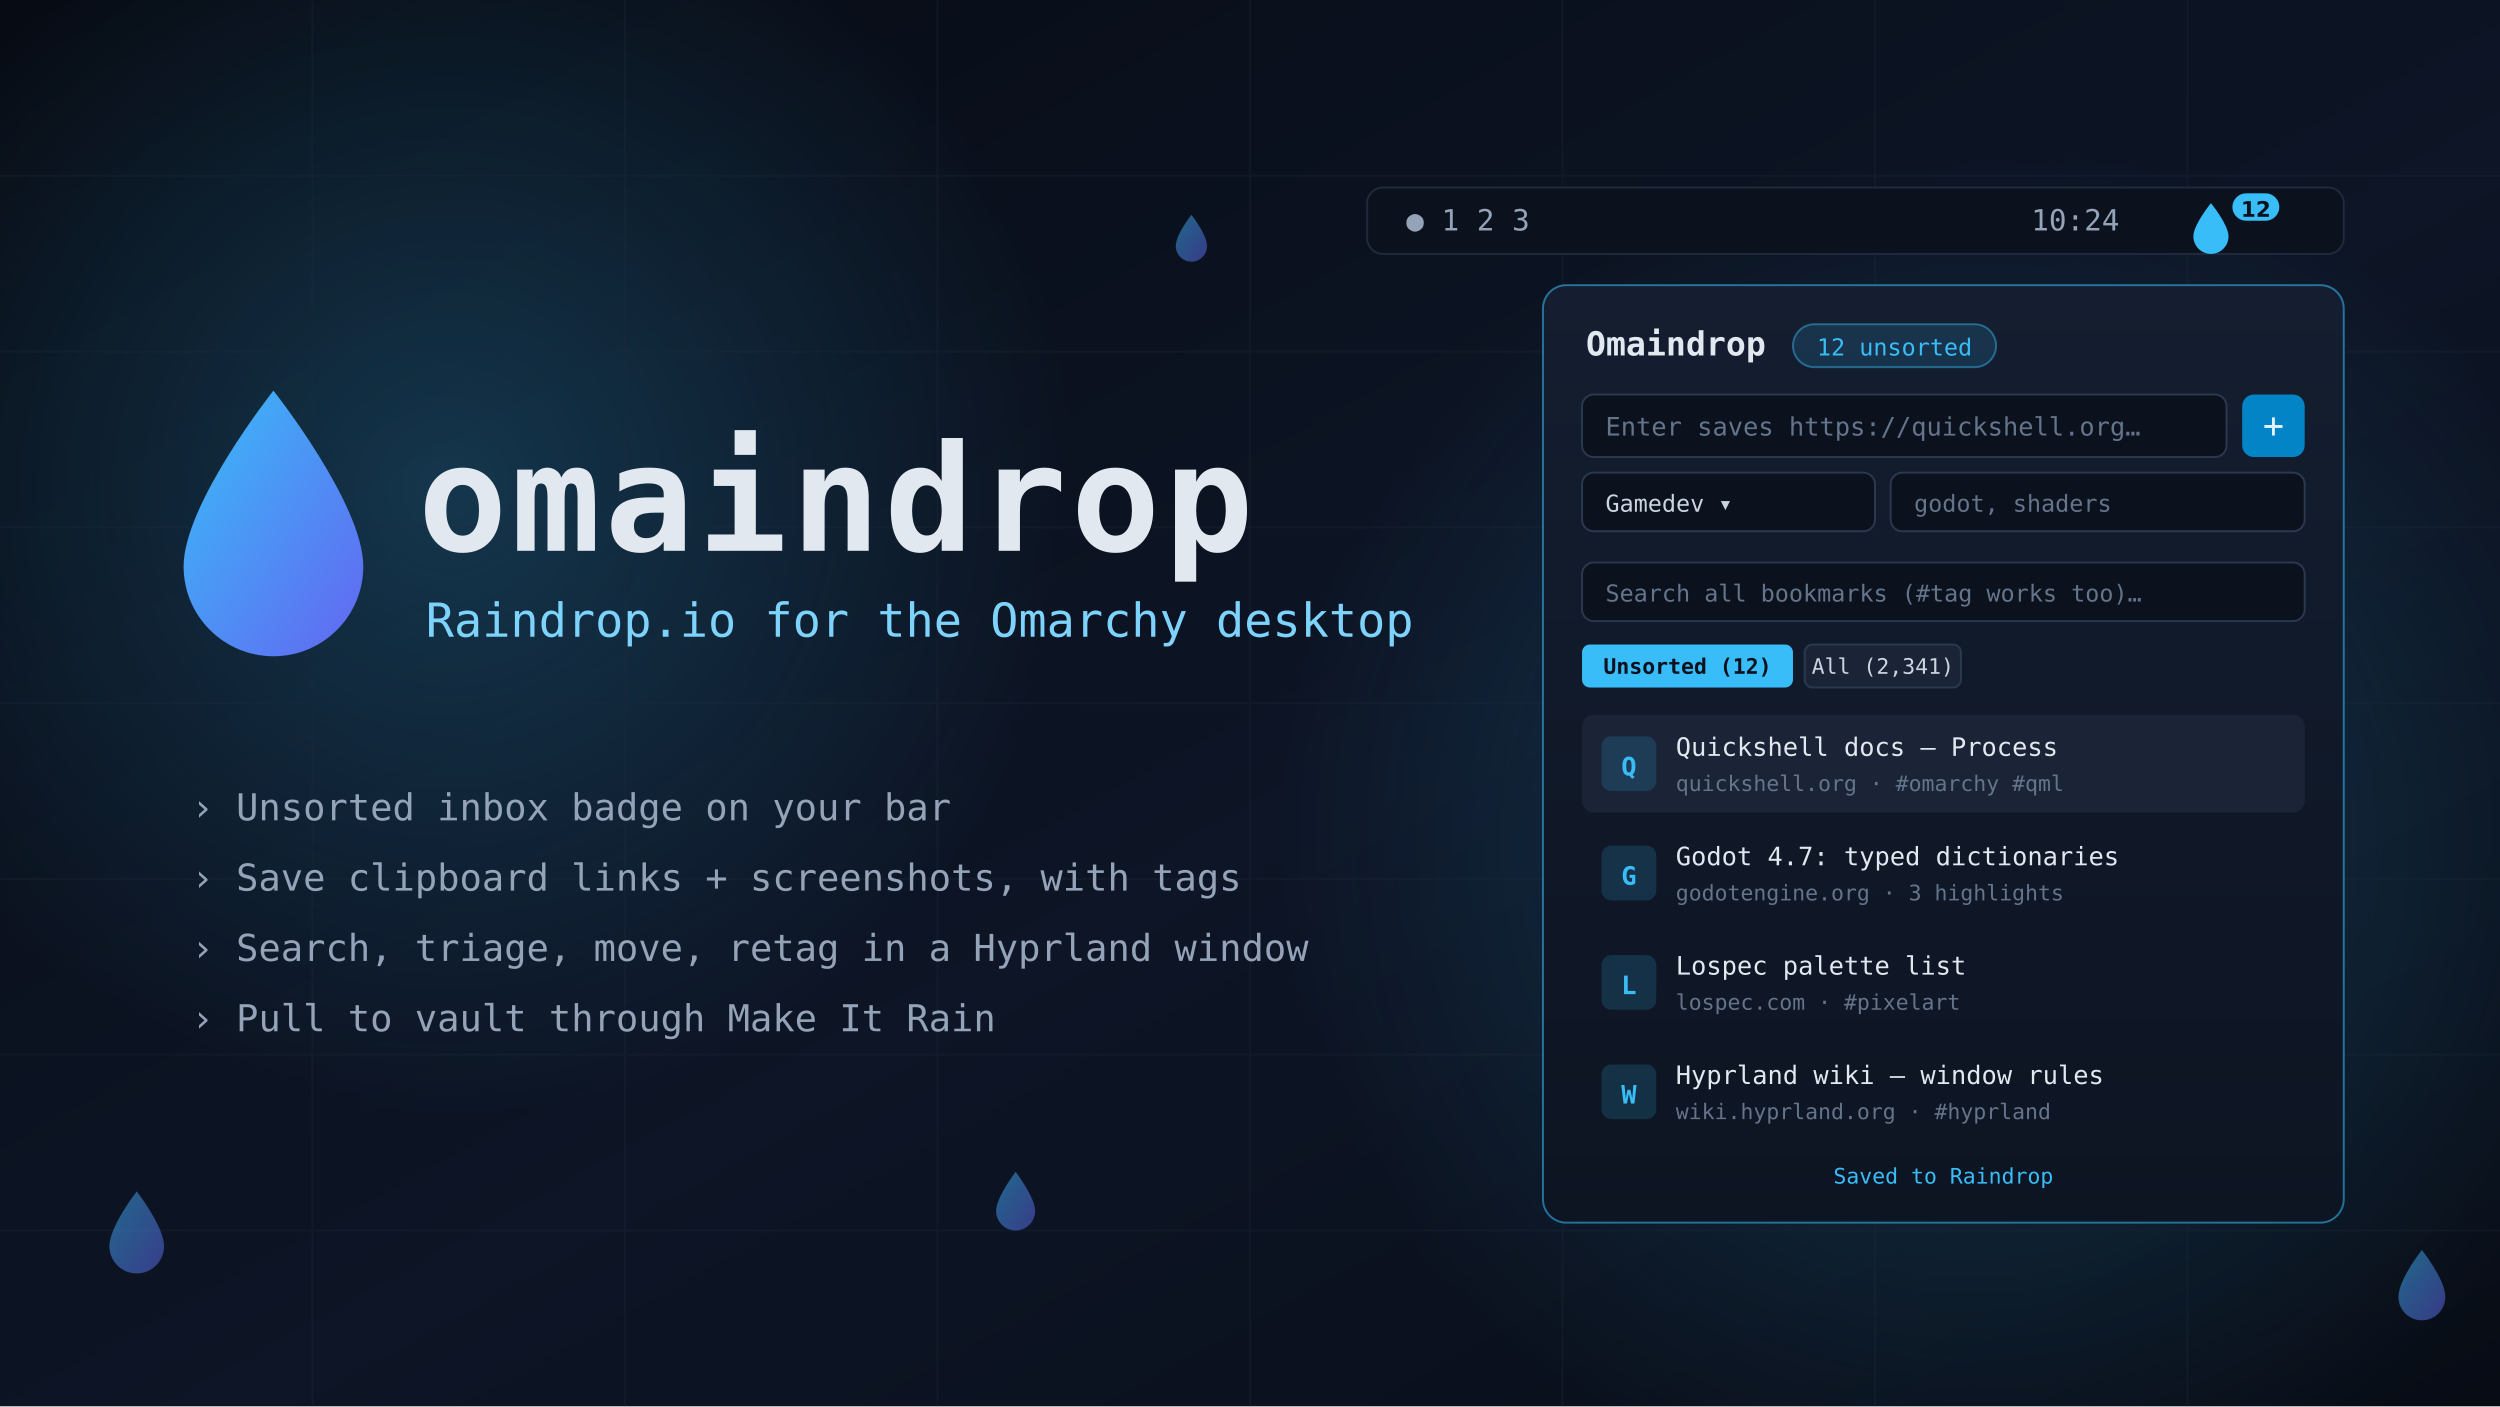
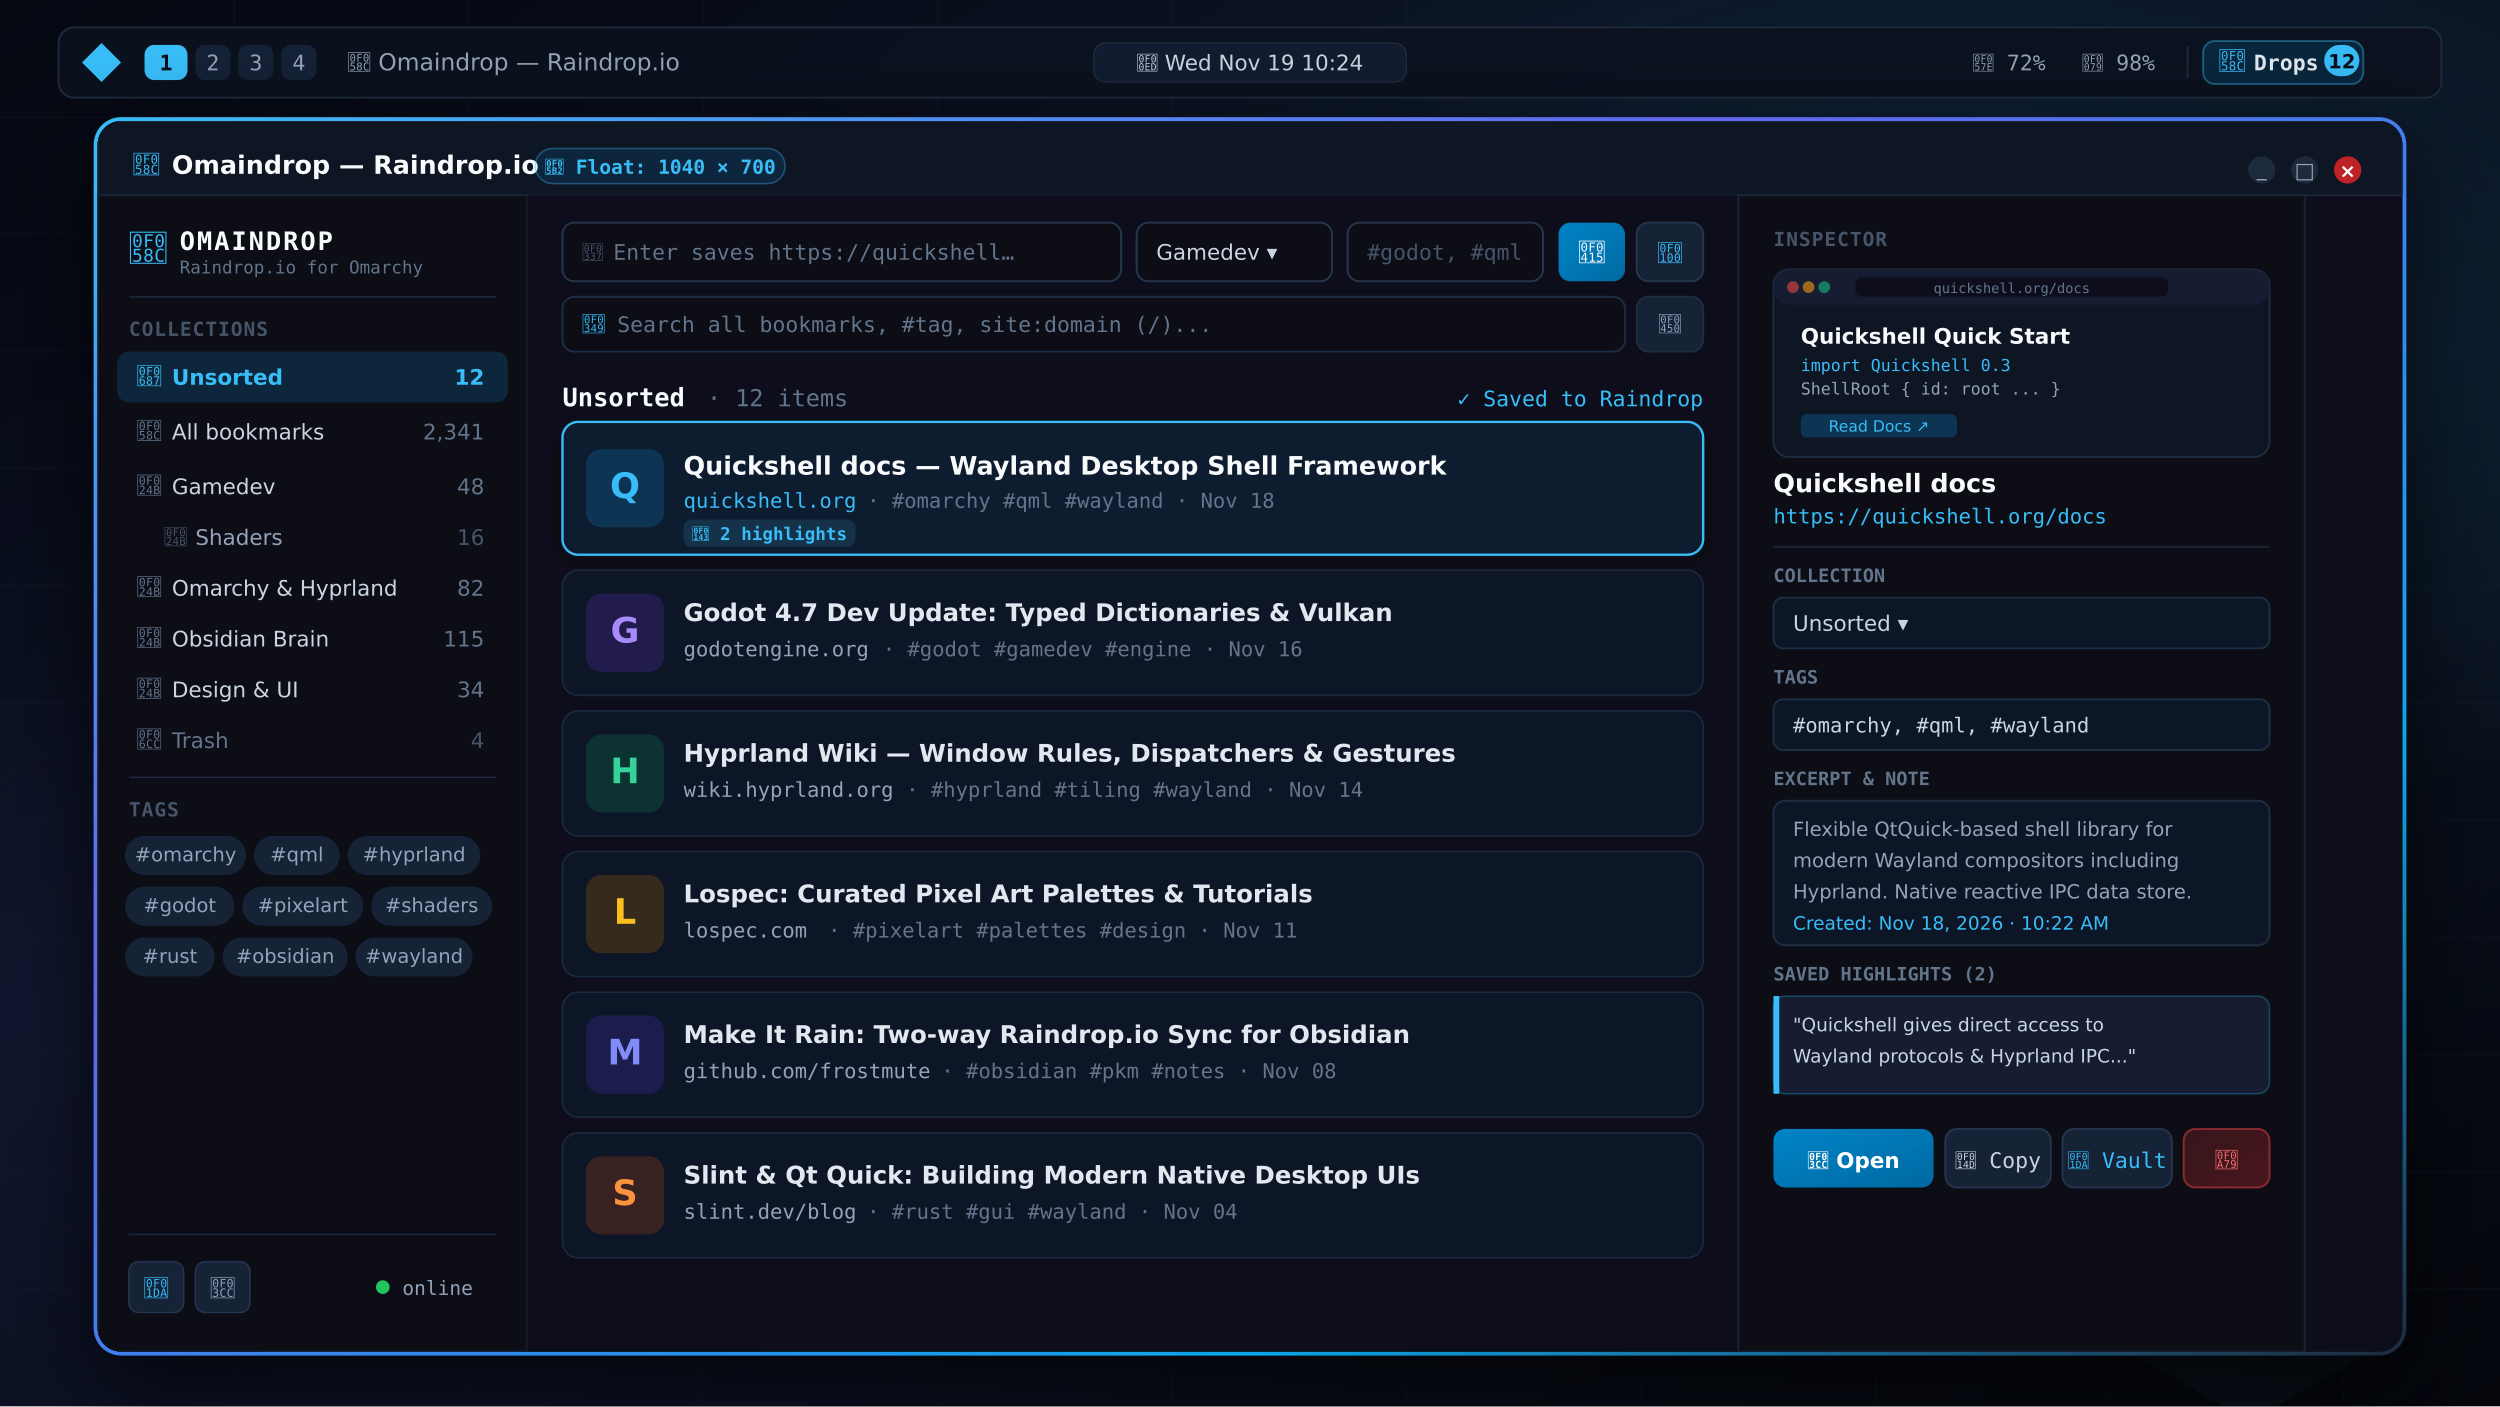
<svg xmlns="http://www.w3.org/2000/svg" viewBox="0 0 1280 720" width="1280" height="720">
  <defs>
    <linearGradient id="bg" x1="0%" y1="0%" x2="100%" y2="100%">
-       <stop offset="0%" stop-color="#070b13" />
-       <stop offset="55%" stop-color="#0d1526" />
-       <stop offset="100%" stop-color="#080c15" />
-     </linearGradient>
-     <linearGradient id="drop" x1="0%" y1="0%" x2="100%" y2="100%">
-       <stop offset="0%" stop-color="#38bdf8" />
-       <stop offset="100%" stop-color="#6366f1" />
-     </linearGradient>
-     <radialGradient id="orb" cx="50%" cy="50%" r="50%">
-       <stop offset="0%" stop-color="#38bdf8" stop-opacity="0.22" />
+       <stop offset="0%" stop-color="#050811" />
+       <stop offset="35%" stop-color="#0a1020" />
+       <stop offset="70%" stop-color="#080d19" />
+       <stop offset="100%" stop-color="#04060c" />
+     </linearGradient>
+     <radialGradient id="glowTopRight" cx="80%" cy="25%" r="60%">
+       <stop offset="0%" stop-color="#38bdf8" stop-opacity="0.14" />
+       <stop offset="60%" stop-color="#38bdf8" stop-opacity="0.02" />
      <stop offset="100%" stop-color="#38bdf8" stop-opacity="0" />
    </radialGradient>
-     <linearGradient id="card" x1="0%" y1="0%" x2="0%" y2="100%">
-       <stop offset="0%" stop-color="#141e30" />
-       <stop offset="100%" stop-color="#0d1422" />
-     </linearGradient>
+     <radialGradient id="glowBottomLeft" cx="20%" cy="75%" r="55%">
+       <stop offset="0%" stop-color="#6366f1" stop-opacity="0.12" />
+       <stop offset="60%" stop-color="#6366f1" stop-opacity="0.02" />
+       <stop offset="100%" stop-color="#6366f1" stop-opacity="0" />
+     </radialGradient>
+     <radialGradient id="glowWindow" cx="50%" cy="40%" r="65%">
+       <stop offset="0%" stop-color="#0ea5e9" stop-opacity="0.06" />
+       <stop offset="100%" stop-color="#0ea5e9" stop-opacity="0" />
+     </radialGradient>
+     <linearGradient id="winBorder" x1="0%" y1="0%" x2="100%" y2="100%">
+       <stop offset="0%" stop-color="#38bdf8" />
+       <stop offset="35%" stop-color="#6366f1" />
+       <stop offset="75%" stop-color="#0ea5e9" />
+       <stop offset="100%" stop-color="#1e293b" />
+     </linearGradient>
+     <linearGradient id="dropAccent" x1="0%" y1="0%" x2="100%" y2="100%">
+       <stop offset="0%" stop-color="#38bdf8" />
+       <stop offset="100%" stop-color="#0284c7" />
+     </linearGradient>
+     <linearGradient id="btnPrimary" x1="0%" y1="0%" x2="100%" y2="100%">
+       <stop offset="0%" stop-color="#0284c7" />
+       <stop offset="100%" stop-color="#0369a1" />
+     </linearGradient>
+     <linearGradient id="btnDanger" x1="0%" y1="0%" x2="100%" y2="100%">
+       <stop offset="0%" stop-color="#ef4444" stop-opacity="0.2" />
+       <stop offset="100%" stop-color="#dc2626" stop-opacity="0.3" />
+     </linearGradient>
+     <filter id="shadow" x="-10%" y="-10%" width="120%" height="125%">
+       <feDropShadow dx="0" dy="16" stdDeviation="24" flood-color="#000000" flood-opacity="0.75" />
+     </filter>
+     <filter id="cardShadow" x="-5%" y="-5%" width="110%" height="115%">
+       <feDropShadow dx="0" dy="4" stdDeviation="6" flood-color="#000000" flood-opacity="0.4" />
+     </filter>
+     <clipPath id="winClip">
+       <rect x="50" y="62" width="1180" height="630" rx="12" />
+     </clipPath>
  </defs>
  <rect width="1280" height="720" fill="url(#bg)" />
-   <circle cx="230" cy="250" r="320" fill="url(#orb)" />
-   <circle cx="1010" cy="430" r="360" fill="url(#orb)" />
-   <g stroke="#1e293b" stroke-width="1" opacity="0.3">
-     <path d="M0 90H1280M0 180H1280M0 270H1280M0 360H1280M0 450H1280M0 540H1280M0 630H1280" />
-     <path d="M160 0V720M320 0V720M480 0V720M640 0V720M800 0V720M960 0V720M1120 0V720" />
+   <rect width="1280" height="720" fill="url(#glowTopRight)" />
+   <rect width="1280" height="720" fill="url(#glowBottomLeft)" />
+   <g stroke="#1e293b" stroke-width="1" opacity="0.16">
+     <path d="M0 60H1280M0 120H1280M0 180H1280M0 240H1280M0 300H1280M0 360H1280M0 420H1280M0 480H1280M0 540H1280M0 600H1280M0 660H1280" />
+     <path d="M120 0V720M240 0V720M360 0V720M480 0V720M600 0V720M720 0V720M840 0V720M960 0V720M1080 0V720M1200 0V720" />
  </g>
-   <g fill="url(#drop)" opacity="0.5">
-     <path d="M70 610c0 0-14 18-14 28a14 14 0 0 0 28 0c0-10-14-28-14-28z" />
-     <path d="M520 600c0 0-10 13-10 20a10 10 0 0 0 20 0c0-7-10-20-10-20z" />
-     <path d="M610 110c0 0-8 10-8 16a8 8 0 0 0 16 0c0-6-8-16-8-16z" />
-     <path d="M1240 640c0 0-12 15-12 24a12 12 0 0 0 24 0c0-9-12-24-12-24z" />
+   <g opacity="0.05" fill="#38bdf8" transform="translate(1080, 560) scale(0.6)">
+     <polygon points="120,0 240,70 240,210 120,280 0,210 0,70" />
  </g>
-   <g font-family="JetBrains Mono, DejaVu Sans Mono, monospace">
-     <path d="M140 200c0 0-46 58-46 90a46 46 0 0 0 92 0c0-32-46-90-46-90z" fill="url(#drop)" />
-     <text x="214" y="282" font-size="76" font-weight="700" fill="#e2e8f0" letter-spacing="2">omaindrop</text>
-     <text x="218" y="326" font-size="24" fill="#7dd3fc">Raindrop.io for the Omarchy desktop</text>
-     <g font-size="19" fill="#94a3b8">
-       <text x="98" y="420">› Unsorted inbox badge on your bar</text>
-       <text x="98" y="456">› Save clipboard links + screenshots, with tags</text>
-       <text x="98" y="492">› Search, triage, move, retag in a Hyprland window</text>
-       <text x="98" y="528">› Pull to vault through Make It Rain</text>
+   <g id="omarchy-bar">
+     <rect x="30" y="14" width="1220" height="36" rx="8" fill="#0b111e" fill-opacity="0.94" stroke="#1e293b" stroke-width="1" />
+     <g transform="translate(42, 22)">
+       <polygon points="10,0 20,10 10,20 0,10" fill="#38bdf8" />
+       <rect x="32" y="1" width="22" height="18" rx="5" fill="#38bdf8" />
+       <text x="43" y="14" font-family="JetBrainsMono Nerd Font, monospace" font-size="11" font-weight="700" fill="#090e1a" text-anchor="middle">1</text>
+       <rect x="58" y="1" width="18" height="18" rx="5" fill="#152136" />
+       <text x="67" y="14" font-family="JetBrainsMono Nerd Font, monospace" font-size="11" fill="#94a3b8" text-anchor="middle">2</text>
+       <rect x="80" y="1" width="18" height="18" rx="5" fill="#152136" />
+       <text x="89" y="14" font-family="JetBrainsMono Nerd Font, monospace" font-size="11" fill="#94a3b8" text-anchor="middle">3</text>
+       <rect x="102" y="1" width="18" height="18" rx="5" fill="#152136" />
+       <text x="111" y="14" font-family="JetBrainsMono Nerd Font, monospace" font-size="11" fill="#94a3b8" text-anchor="middle">4</text>
+       <text x="136" y="14" font-family="JetBrainsMono Nerd Font, DejaVu Sans, monospace" font-size="12" fill="#94a3b8">󰖌 Omaindrop — Raindrop.io</text>
+     </g>
+     <g transform="translate(560, 22)">
+       <rect x="0" y="0" width="160" height="20" rx="6" fill="#111c30" stroke="#1e293b" stroke-width="0.8" />
+       <text x="80" y="14" font-family="JetBrainsMono Nerd Font, DejaVu Sans, monospace" font-size="11" fill="#cbd5e1" text-anchor="middle">󰃭 Wed Nov 19  10:24</text>
+     </g>
+     <g transform="translate(1010, 22)">
+       <text x="0" y="14" font-family="JetBrainsMono Nerd Font, monospace" font-size="11" fill="#94a3b8">󰕾 72%</text>
+       <text x="56" y="14" font-family="JetBrainsMono Nerd Font, monospace" font-size="11" fill="#94a3b8">󰁹 98%</text>
+       <line x1="110" y1="2" x2="110" y2="18" stroke="#1e293b" stroke-width="1" />
+       <g transform="translate(122, -1)">
+         <rect x="-4" y="0" width="82" height="22" rx="6" fill="#0284c7" fill-opacity="0.18" stroke="#38bdf8" stroke-opacity="0.4" stroke-width="1" />
+         <text x="4" y="15" font-family="JetBrainsMono Nerd Font, monospace" font-size="14" fill="#38bdf8">󰖌</text>
+         <text x="22" y="15" font-family="JetBrainsMono Nerd Font, monospace" font-size="11" font-weight="600" fill="#e2e8f0">Drops</text>
+         <rect x="58" y="2" width="18" height="16" rx="8" fill="#38bdf8" />
+         <text x="67" y="14" font-family="DejaVu Sans, sans-serif" font-size="10" font-weight="800" fill="#080e1a" text-anchor="middle">12</text>
+       </g>
    </g>
  </g>
-   <rect x="700" y="96" width="500" height="34" rx="8" fill="#0b111d" stroke="#1f2a3d" />
-   <g font-family="JetBrains Mono, DejaVu Sans Mono, monospace" font-size="15" fill="#94a3b8">
-     <text x="720" y="118">●  1  2  3</text>
-     <text x="1040" y="118">10:24</text>
-   </g>
-   <path d="M1132 104c0 0-9 11-9 17a9 9 0 0 0 18 0c0-6-9-17-9-17z" fill="#38bdf8" />
-   <rect x="1142" y="98" width="26" height="16" rx="8" fill="#38bdf8" stroke="#0b111d" stroke-width="2" />
-   <text x="1155" y="111" font-family="DejaVu Sans, sans-serif" font-size="11" font-weight="700" fill="#0b111d" text-anchor="middle">12</text>
-   <rect x="790" y="146" width="410" height="480" rx="12" fill="url(#card)" stroke="#38bdf8" stroke-opacity="0.55" />
-   <g font-family="JetBrains Mono, DejaVu Sans Mono, monospace">
-     <text x="812" y="182" font-size="17" font-weight="700" fill="#e2e8f0">Omaindrop</text>
-     <rect x="918" y="166" width="104" height="22" rx="11" fill="#38bdf8" fill-opacity="0.14" stroke="#38bdf8" stroke-opacity="0.45" />
-     <text x="970" y="182" font-size="12" fill="#38bdf8" text-anchor="middle">12 unsorted</text>
-     <rect x="810" y="202" width="330" height="32" rx="6" fill="#0b111d" stroke="#2a3850" />
-     <text x="822" y="223" font-size="13" fill="#64748b">Enter saves https://quickshell.org…</text>
-     <rect x="1148" y="202" width="32" height="32" rx="6" fill="#0284c7" />
-     <text x="1164" y="224" font-size="18" fill="#e0f2fe" text-anchor="middle">+</text>
-     <rect x="810" y="242" width="150" height="30" rx="6" fill="#0b111d" stroke="#2a3850" />
-     <text x="822" y="262" font-size="12" fill="#cbd5e1">Gamedev  ▾</text>
-     <rect x="968" y="242" width="212" height="30" rx="6" fill="#0b111d" stroke="#2a3850" />
-     <text x="980" y="262" font-size="12" fill="#64748b">godot, shaders</text>
-     <rect x="810" y="288" width="370" height="30" rx="6" fill="#0b111d" stroke="#2a3850" />
-     <text x="822" y="308" font-size="12" fill="#64748b">Search all bookmarks (#tag works too)…</text>
-     <rect x="810" y="330" width="108" height="22" rx="4" fill="#38bdf8" />
-     <text x="864" y="345" font-size="11" font-weight="700" fill="#0b111d" text-anchor="middle">Unsorted (12)</text>
-     <rect x="924" y="330" width="80" height="22" rx="4" fill="#1a2436" stroke="#2a3850" />
-     <text x="964" y="345" font-size="11" fill="#cbd5e1" text-anchor="middle">All (2,341)</text>
-     <g font-size="13">
-       <rect x="810" y="366" width="370" height="50" rx="6" fill="#1a2436" />
-       <rect x="820" y="377" width="28" height="28" rx="5" fill="#38bdf8" fill-opacity="0.16" />
-       <text x="834" y="397" fill="#38bdf8" text-anchor="middle" font-weight="700">Q</text>
-       <text x="858" y="387" fill="#e2e8f0">Quickshell docs — Process</text>
-       <text x="858" y="405" font-size="11" fill="#64748b">quickshell.org  ·  #omarchy #qml</text>
-       <rect x="820" y="433" width="28" height="28" rx="5" fill="#38bdf8" fill-opacity="0.16" />
-       <text x="834" y="453" fill="#38bdf8" text-anchor="middle" font-weight="700">G</text>
-       <text x="858" y="443" fill="#e2e8f0">Godot 4.7: typed dictionaries</text>
-       <text x="858" y="461" font-size="11" fill="#64748b">godotengine.org  ·  3 highlights</text>
-       <rect x="820" y="489" width="28" height="28" rx="5" fill="#38bdf8" fill-opacity="0.16" />
-       <text x="834" y="509" fill="#38bdf8" text-anchor="middle" font-weight="700">L</text>
-       <text x="858" y="499" fill="#e2e8f0">Lospec palette list</text>
-       <text x="858" y="517" font-size="11" fill="#64748b">lospec.com  ·  #pixelart</text>
-       <rect x="820" y="545" width="28" height="28" rx="5" fill="#38bdf8" fill-opacity="0.16" />
-       <text x="834" y="565" fill="#38bdf8" text-anchor="middle" font-weight="700">W</text>
-       <text x="858" y="555" fill="#e2e8f0">Hyprland wiki — window rules</text>
-       <text x="858" y="573" font-size="11" fill="#64748b">wiki.hyprland.org  ·  #hyprland</text>
+   <g id="omaindrop-window" filter="url(#shadow)">
+     <rect x="49" y="61" width="1182" height="632" rx="13" fill="none" stroke="url(#winBorder)" stroke-width="2" />
+     <g clip-path="url(#winClip)">
+       <rect x="50" y="62" width="1180" height="630" fill="#090e1a" />
+       <rect x="50" y="62" width="1180" height="38" fill="#0d1424" stroke="#1e293b" stroke-width="0.8" />
+       <g transform="translate(68, 77)">
+         <text x="0" y="12" font-family="JetBrainsMono Nerd Font, monospace" font-size="14" fill="#38bdf8">󰖌</text>
+         <text x="20" y="12" font-family="JetBrainsMono Nerd Font, DejaVu Sans, monospace" font-size="13" font-weight="700" fill="#f8fafc">Omaindrop — Raindrop.io</text>
+         <rect x="206" y="-1" width="128" height="18" rx="9" fill="#38bdf8" fill-opacity="0.12" stroke="#38bdf8" stroke-opacity="0.35" stroke-width="0.8" />
+         <text x="270" y="12" font-family="JetBrainsMono Nerd Font, monospace" font-size="10" font-weight="600" fill="#38bdf8" text-anchor="middle">󰖲 Float: 1040 × 700</text>
+       </g>
+       <g transform="translate(1146, 76)">
+         <circle cx="12" cy="11" r="7" fill="#1e293b" />
+         <text x="12" y="14" font-family="DejaVu Sans" font-size="10" fill="#94a3b8" text-anchor="middle">_</text>
+         <circle cx="34" cy="11" r="7" fill="#1e293b" />
+         <text x="34" y="15" font-family="DejaVu Sans" font-size="11" fill="#94a3b8" text-anchor="middle">□</text>
+         <circle cx="56" cy="11" r="7" fill="#dc2626" fill-opacity="0.85" />
+         <text x="56" y="15" font-family="DejaVu Sans" font-size="10" font-weight="700" fill="#ffffff" text-anchor="middle">×</text>
+       </g>
+       <g transform="translate(50, 100)">
+         <rect x="0" y="0" width="220" height="592" fill="#080c16" stroke="#192336" stroke-width="1" />
+         <g transform="translate(16, 16)">
+           <text x="0" y="18" font-family="JetBrainsMono Nerd Font, monospace" font-size="20" fill="#38bdf8">󰖌</text>
+           <text x="26" y="12" font-family="JetBrainsMono Nerd Font, monospace" font-size="13" font-weight="800" fill="#f8fafc" letter-spacing="1">OMAINDROP</text>
+           <text x="26" y="24" font-family="JetBrainsMono Nerd Font, monospace" font-size="9" fill="#64748b">Raindrop.io for Omarchy</text>
+         </g>
+         <line x1="16" y1="52" x2="204" y2="52" stroke="#1e293b" stroke-width="0.8" />
+         <text x="16" y="72" font-family="JetBrainsMono Nerd Font, monospace" font-size="10" font-weight="700" fill="#475569" letter-spacing="0.5">COLLECTIONS</text>
+         <g font-family="JetBrainsMono Nerd Font, DejaVu Sans, monospace" font-size="11">
+           <rect x="10" y="80" width="200" height="26" rx="6" fill="#38bdf8" fill-opacity="0.16" />
+           <text x="20" y="97" fill="#38bdf8" font-size="13">󰚇</text>
+           <text x="38" y="97" font-weight="700" fill="#38bdf8">Unsorted</text>
+           <text x="198" y="97" font-weight="700" fill="#38bdf8" text-anchor="end">12</text>
+           <text x="20" y="125" fill="#64748b" font-size="13">󰖌</text>
+           <text x="38" y="125" fill="#cbd5e1">All bookmarks</text>
+           <text x="198" y="125" fill="#64748b" text-anchor="end">2,341</text>
+           <text x="20" y="153" fill="#64748b" font-size="13">󰉋</text>
+           <text x="38" y="153" fill="#cbd5e1">Gamedev</text>
+           <text x="198" y="153" fill="#64748b" text-anchor="end">48</text>
+           <text x="34" y="179" fill="#475569" font-size="12">󰉋</text>
+           <text x="50" y="179" fill="#94a3b8">Shaders</text>
+           <text x="198" y="179" fill="#475569" text-anchor="end">16</text>
+           <text x="20" y="205" fill="#64748b" font-size="13">󰉋</text>
+           <text x="38" y="205" fill="#cbd5e1">Omarchy &amp; Hyprland</text>
+           <text x="198" y="205" fill="#64748b" text-anchor="end">82</text>
+           <text x="20" y="231" fill="#64748b" font-size="13">󰉋</text>
+           <text x="38" y="231" fill="#cbd5e1">Obsidian Brain</text>
+           <text x="198" y="231" fill="#64748b" text-anchor="end">115</text>
+           <text x="20" y="257" fill="#64748b" font-size="13">󰉋</text>
+           <text x="38" y="257" fill="#cbd5e1">Design &amp; UI</text>
+           <text x="198" y="257" fill="#64748b" text-anchor="end">34</text>
+           <text x="20" y="283" fill="#64748b" font-size="13">󰛌</text>
+           <text x="38" y="283" fill="#64748b">Trash</text>
+           <text x="198" y="283" fill="#475569" text-anchor="end">4</text>
+         </g>
+         <line x1="16" y1="298" x2="204" y2="298" stroke="#1e293b" stroke-width="0.8" />
+         <text x="16" y="318" font-family="JetBrainsMono Nerd Font, monospace" font-size="10" font-weight="700" fill="#475569" letter-spacing="0.5">TAGS</text>
+         <g font-family="JetBrainsMono Nerd Font, DejaVu Sans, monospace" font-size="10">
+           <rect x="14" y="328" width="62" height="20" rx="10" fill="#152136" />
+           <text x="45" y="341" fill="#94a3b8" text-anchor="middle">#omarchy</text>
+           <rect x="80" y="328" width="44" height="20" rx="10" fill="#152136" />
+           <text x="102" y="341" fill="#94a3b8" text-anchor="middle">#qml</text>
+           <rect x="128" y="328" width="68" height="20" rx="10" fill="#152136" />
+           <text x="162" y="341" fill="#94a3b8" text-anchor="middle">#hyprland</text>
+           <rect x="14" y="354" width="56" height="20" rx="10" fill="#152136" />
+           <text x="42" y="367" fill="#94a3b8" text-anchor="middle">#godot</text>
+           <rect x="74" y="354" width="62" height="20" rx="10" fill="#152136" />
+           <text x="105" y="367" fill="#94a3b8" text-anchor="middle">#pixelart</text>
+           <rect x="140" y="354" width="62" height="20" rx="10" fill="#152136" />
+           <text x="171" y="367" fill="#94a3b8" text-anchor="middle">#shaders</text>
+           <rect x="14" y="380" width="46" height="20" rx="10" fill="#152136" />
+           <text x="37" y="393" fill="#94a3b8" text-anchor="middle">#rust</text>
+           <rect x="64" y="380" width="64" height="20" rx="10" fill="#152136" />
+           <text x="96" y="393" fill="#94a3b8" text-anchor="middle">#obsidian</text>
+           <rect x="132" y="380" width="60" height="20" rx="10" fill="#152136" />
+           <text x="162" y="393" fill="#94a3b8" text-anchor="middle">#wayland</text>
+         </g>
+         <g transform="translate(16, 546)">
+           <line x1="0" y1="-14" x2="188" y2="-14" stroke="#1e293b" stroke-width="0.8" />
+           <rect x="0" y="0" width="28" height="26" rx="5" fill="#152136" stroke="#26354d" stroke-width="0.8" />
+           <text x="14" y="18" font-family="JetBrainsMono Nerd Font, monospace" font-size="13" fill="#38bdf8" text-anchor="middle">󰇚</text>
+           <rect x="34" y="0" width="28" height="26" rx="5" fill="#152136" stroke="#26354d" stroke-width="0.8" />
+           <text x="48" y="18" font-family="JetBrainsMono Nerd Font, monospace" font-size="13" fill="#94a3b8" text-anchor="middle">󰏌</text>
+           <circle cx="130" cy="13" r="3.5" fill="#22c55e" />
+           <text x="140" y="17" font-family="JetBrainsMono Nerd Font, monospace" font-size="10" fill="#94a3b8">online</text>
+         </g>
+       </g>
+       <g transform="translate(270, 100)">
+         <rect x="0" y="0" width="620" height="592" fill="#0b101c" />
+         <g transform="translate(18, 14)">
+           <rect x="0" y="0" width="286" height="30" rx="6" fill="#070c16" stroke="#26354d" stroke-width="1" />
+           <text x="10" y="19" font-family="JetBrainsMono Nerd Font, monospace" font-size="11" fill="#475569">󰌷</text>
+           <text x="26" y="19" font-family="JetBrainsMono Nerd Font, monospace" font-size="11" fill="#64748b">Enter saves https://quickshell…</text>
+           <rect x="294" y="0" width="100" height="30" rx="6" fill="#070c16" stroke="#26354d" stroke-width="1" />
+           <text x="304" y="19" font-family="JetBrainsMono Nerd Font, DejaVu Sans, monospace" font-size="11" fill="#cbd5e1">Gamedev  ▾</text>
+           <rect x="402" y="0" width="100" height="30" rx="6" fill="#070c16" stroke="#26354d" stroke-width="1" />
+           <text x="412" y="19" font-family="JetBrainsMono Nerd Font, monospace" font-size="11" fill="#475569">#godot, #qml</text>
+           <rect x="510" y="0" width="34" height="30" rx="6" fill="url(#btnPrimary)" />
+           <text x="527" y="20" font-family="JetBrainsMono Nerd Font, monospace" font-size="14" fill="#ffffff" text-anchor="middle">󰐕</text>
+           <rect x="550" y="0" width="34" height="30" rx="6" fill="#152136" stroke="#26354d" stroke-width="1" />
+           <text x="567" y="20" font-family="JetBrainsMono Nerd Font, monospace" font-size="13" fill="#38bdf8" text-anchor="middle">󰄀</text>
+         </g>
+         <g transform="translate(18, 52)">
+           <rect x="0" y="0" width="544" height="28" rx="6" fill="#070c16" stroke="#1f2d42" stroke-width="1" />
+           <text x="10" y="18" font-family="JetBrainsMono Nerd Font, monospace" font-size="12" fill="#38bdf8">󰍉</text>
+           <text x="28" y="18" font-family="JetBrainsMono Nerd Font, monospace" font-size="11" fill="#64748b">Search all bookmarks, #tag, site:domain (/)...</text>
+           <rect x="550" y="0" width="34" height="28" rx="6" fill="#152136" stroke="#1f2d42" stroke-width="1" />
+           <text x="567" y="18" font-family="JetBrainsMono Nerd Font, monospace" font-size="12" fill="#94a3b8" text-anchor="middle">󰑐</text>
+         </g>
+         <g transform="translate(18, 96)">
+           <text x="0" y="12" font-family="JetBrainsMono Nerd Font, monospace" font-size="13" font-weight="700" fill="#f8fafc">Unsorted</text>
+           <text x="74" y="12" font-family="JetBrainsMono Nerd Font, monospace" font-size="12" fill="#64748b">·  12 items</text>
+           <text x="584" y="12" font-family="JetBrainsMono Nerd Font, monospace" font-size="11" fill="#38bdf8" text-anchor="end">✓ Saved to Raindrop</text>
+         </g>
+         <g transform="translate(18, 116)">
+           <g transform="translate(0, 0)">
+             <rect x="0" y="0" width="584" height="68" rx="8" fill="#111c2e" stroke="#38bdf8" stroke-width="1.2" filter="url(#cardShadow)" />
+             <rect x="12" y="14" width="40" height="40" rx="8" fill="#0284c7" fill-opacity="0.25" />
+             <text x="32" y="39" font-family="DejaVu Sans, sans-serif" font-size="18" font-weight="700" fill="#38bdf8" text-anchor="middle">Q</text>
+             <text x="62" y="27" font-family="JetBrainsMono Nerd Font, DejaVu Sans, monospace" font-size="13" font-weight="700" fill="#f8fafc">Quickshell docs — Wayland Desktop Shell Framework</text>
+             <text x="62" y="44" font-family="JetBrainsMono Nerd Font, monospace" font-size="10.5" fill="#38bdf8">quickshell.org</text>
+             <text x="156" y="44" font-family="JetBrainsMono Nerd Font, monospace" font-size="10.5" fill="#64748b">·  #omarchy #qml #wayland  ·  Nov 18</text>
+             <rect x="62" y="50" width="88" height="14" rx="4" fill="#38bdf8" fill-opacity="0.14" />
+             <text x="106" y="60.5" font-family="JetBrainsMono Nerd Font, monospace" font-size="9" font-weight="600" fill="#38bdf8" text-anchor="middle">󰅃 2 highlights</text>
+           </g>
+           <g transform="translate(0, 76)">
+             <rect x="0" y="0" width="584" height="64" rx="8" fill="#0e1626" stroke="#1d2a3f" stroke-width="0.8" />
+             <rect x="12" y="12" width="40" height="40" rx="8" fill="#7c3aed" fill-opacity="0.2" />
+             <text x="32" y="37" font-family="DejaVu Sans, sans-serif" font-size="18" font-weight="700" fill="#a78bfa" text-anchor="middle">G</text>
+             <text x="62" y="26" font-family="JetBrainsMono Nerd Font, DejaVu Sans, monospace" font-size="12.5" font-weight="600" fill="#e2e8f0">Godot 4.7 Dev Update: Typed Dictionaries &amp; Vulkan</text>
+             <text x="62" y="44" font-family="JetBrainsMono Nerd Font, monospace" font-size="10.5" fill="#94a3b8">godotengine.org</text>
+             <text x="164" y="44" font-family="JetBrainsMono Nerd Font, monospace" font-size="10.5" fill="#64748b">·  #godot #gamedev #engine  ·  Nov 16</text>
+           </g>
+           <g transform="translate(0, 148)">
+             <rect x="0" y="0" width="584" height="64" rx="8" fill="#0e1626" stroke="#1d2a3f" stroke-width="0.8" />
+             <rect x="12" y="12" width="40" height="40" rx="8" fill="#059669" fill-opacity="0.2" />
+             <text x="32" y="37" font-family="DejaVu Sans, sans-serif" font-size="18" font-weight="700" fill="#34d399" text-anchor="middle">H</text>
+             <text x="62" y="26" font-family="JetBrainsMono Nerd Font, DejaVu Sans, monospace" font-size="12.5" font-weight="600" fill="#e2e8f0">Hyprland Wiki — Window Rules, Dispatchers &amp; Gestures</text>
+             <text x="62" y="44" font-family="JetBrainsMono Nerd Font, monospace" font-size="10.5" fill="#94a3b8">wiki.hyprland.org</text>
+             <text x="176" y="44" font-family="JetBrainsMono Nerd Font, monospace" font-size="10.5" fill="#64748b">·  #hyprland #tiling #wayland  ·  Nov 14</text>
+           </g>
+           <g transform="translate(0, 220)">
+             <rect x="0" y="0" width="584" height="64" rx="8" fill="#0e1626" stroke="#1d2a3f" stroke-width="0.8" />
+             <rect x="12" y="12" width="40" height="40" rx="8" fill="#d97706" fill-opacity="0.2" />
+             <text x="32" y="37" font-family="DejaVu Sans, sans-serif" font-size="18" font-weight="700" fill="#fbbf24" text-anchor="middle">L</text>
+             <text x="62" y="26" font-family="JetBrainsMono Nerd Font, DejaVu Sans, monospace" font-size="12.5" font-weight="600" fill="#e2e8f0">Lospec: Curated Pixel Art Palettes &amp; Tutorials</text>
+             <text x="62" y="44" font-family="JetBrainsMono Nerd Font, monospace" font-size="10.5" fill="#94a3b8">lospec.com</text>
+             <text x="136" y="44" font-family="JetBrainsMono Nerd Font, monospace" font-size="10.5" fill="#64748b">·  #pixelart #palettes #design  ·  Nov 11</text>
+           </g>
+           <g transform="translate(0, 292)">
+             <rect x="0" y="0" width="584" height="64" rx="8" fill="#0e1626" stroke="#1d2a3f" stroke-width="0.8" />
+             <rect x="12" y="12" width="40" height="40" rx="8" fill="#4338ca" fill-opacity="0.25" />
+             <text x="32" y="37" font-family="DejaVu Sans, sans-serif" font-size="18" font-weight="700" fill="#818cf8" text-anchor="middle">M</text>
+             <text x="62" y="26" font-family="JetBrainsMono Nerd Font, DejaVu Sans, monospace" font-size="12.5" font-weight="600" fill="#e2e8f0">Make It Rain: Two-way Raindrop.io Sync for Obsidian</text>
+             <text x="62" y="44" font-family="JetBrainsMono Nerd Font, monospace" font-size="10.5" fill="#94a3b8">github.com/frostmute</text>
+             <text x="194" y="44" font-family="JetBrainsMono Nerd Font, monospace" font-size="10.5" fill="#64748b">·  #obsidian #pkm #notes  ·  Nov 08</text>
+           </g>
+           <g transform="translate(0, 364)">
+             <rect x="0" y="0" width="584" height="64" rx="8" fill="#0e1626" stroke="#1d2a3f" stroke-width="0.8" />
+             <rect x="12" y="12" width="40" height="40" rx="8" fill="#ea580c" fill-opacity="0.2" />
+             <text x="32" y="37" font-family="DejaVu Sans, sans-serif" font-size="18" font-weight="700" fill="#fb923c" text-anchor="middle">S</text>
+             <text x="62" y="26" font-family="JetBrainsMono Nerd Font, DejaVu Sans, monospace" font-size="12.5" font-weight="600" fill="#e2e8f0">Slint &amp; Qt Quick: Building Modern Native Desktop UIs</text>
+             <text x="62" y="44" font-family="JetBrainsMono Nerd Font, monospace" font-size="10.5" fill="#94a3b8">slint.dev/blog</text>
+             <text x="156" y="44" font-family="JetBrainsMono Nerd Font, monospace" font-size="10.5" fill="#64748b">·  #rust #gui #wayland  ·  Nov 04</text>
+           </g>
+         </g>
+       </g>
+       <g transform="translate(890, 100)">
+         <rect x="0" y="0" width="290" height="592" fill="#080c16" stroke="#192336" stroke-width="1" />
+         <g transform="translate(18, 16)">
+           <text x="0" y="10" font-family="JetBrainsMono Nerd Font, monospace" font-size="10" font-weight="700" fill="#475569" letter-spacing="0.5">INSPECTOR</text>
+           <g transform="translate(0, 22)">
+             <rect x="0" y="0" width="254" height="96" rx="8" fill="#0c1322" stroke="#1f2d42" stroke-width="1" />
+             <rect x="0" y="0" width="254" height="18" rx="8" fill="#141f33" />
+             <circle cx="10" cy="9" r="3" fill="#ef4444" opacity="0.6" />
+             <circle cx="18" cy="9" r="3" fill="#f59e0b" opacity="0.6" />
+             <circle cx="26" cy="9" r="3" fill="#10b981" opacity="0.6" />
+             <rect x="42" y="4" width="160" height="10" rx="3" fill="#0b111e" />
+             <text x="122" y="12" font-family="JetBrainsMono Nerd Font, monospace" font-size="7" fill="#64748b" text-anchor="middle">quickshell.org/docs</text>
+             <text x="14" y="38" font-family="DejaVu Sans" font-size="11" font-weight="700" fill="#f8fafc">Quickshell Quick Start</text>
+             <text x="14" y="52" font-family="JetBrainsMono Nerd Font, monospace" font-size="8.5" fill="#38bdf8">import Quickshell 0.3</text>
+             <text x="14" y="64" font-family="JetBrainsMono Nerd Font, monospace" font-size="8.5" fill="#94a3b8">ShellRoot { id: root ... }</text>
+             <rect x="14" y="74" width="80" height="12" rx="3" fill="#0284c7" fill-opacity="0.3" />
+             <text x="54" y="83" font-family="DejaVu Sans" font-size="8" fill="#38bdf8" text-anchor="middle">Read Docs ↗</text>
+           </g>
+           <text x="0" y="136" font-family="JetBrainsMono Nerd Font, DejaVu Sans, monospace" font-size="13" font-weight="700" fill="#f8fafc">Quickshell docs</text>
+           <text x="0" y="152" font-family="JetBrainsMono Nerd Font, monospace" font-size="10.5" fill="#38bdf8">https://quickshell.org/docs</text>
+           <line x1="0" y1="164" x2="254" y2="164" stroke="#1e293b" stroke-width="0.8" />
+           <text x="0" y="182" font-family="JetBrainsMono Nerd Font, monospace" font-size="9.5" font-weight="700" fill="#64748b">COLLECTION</text>
+           <rect x="0" y="190" width="254" height="26" rx="5" fill="#0e1626" stroke="#1f2d42" stroke-width="1" />
+           <text x="10" y="207" font-family="JetBrainsMono Nerd Font, DejaVu Sans, monospace" font-size="11" fill="#cbd5e1">Unsorted  ▾</text>
+           <text x="0" y="234" font-family="JetBrainsMono Nerd Font, monospace" font-size="9.5" font-weight="700" fill="#64748b">TAGS</text>
+           <rect x="0" y="242" width="254" height="26" rx="5" fill="#0e1626" stroke="#1f2d42" stroke-width="1" />
+           <text x="10" y="259" font-family="JetBrainsMono Nerd Font, monospace" font-size="10.5" fill="#cbd5e1">#omarchy, #qml, #wayland</text>
+           <text x="0" y="286" font-family="JetBrainsMono Nerd Font, monospace" font-size="9.5" font-weight="700" fill="#64748b">EXCERPT &amp; NOTE</text>
+           <rect x="0" y="294" width="254" height="74" rx="6" fill="#0e1626" stroke="#1f2d42" stroke-width="1" />
+           <text x="10" y="312" font-family="DejaVu Sans, sans-serif" font-size="10" fill="#94a3b8">Flexible QtQuick-based shell library for</text>
+           <text x="10" y="328" font-family="DejaVu Sans, sans-serif" font-size="10" fill="#94a3b8">modern Wayland compositors including</text>
+           <text x="10" y="344" font-family="DejaVu Sans, sans-serif" font-size="10" fill="#94a3b8">Hyprland. Native reactive IPC data store.</text>
+           <text x="10" y="360" font-family="DejaVu Sans, sans-serif" font-size="9.5" fill="#38bdf8">Created: Nov 18, 2026 · 10:22 AM</text>
+           <text x="0" y="386" font-family="JetBrainsMono Nerd Font, monospace" font-size="9.5" font-weight="700" fill="#64748b">SAVED HIGHLIGHTS (2)</text>
+           <rect x="0" y="394" width="254" height="50" rx="6" fill="#131e30" stroke="#38bdf8" stroke-opacity="0.3" stroke-width="0.8" />
+           <rect x="0" y="394" width="3" height="50" fill="#38bdf8" />
+           <text x="10" y="412" font-family="DejaVu Sans, sans-serif" font-size="9.5" fill="#cbd5e1">"Quickshell gives direct access to</text>
+           <text x="10" y="428" font-family="DejaVu Sans, sans-serif" font-size="9.5" fill="#cbd5e1">Wayland protocols &amp; Hyprland IPC..."</text>
+           <g transform="translate(0, 462)">
+             <rect x="0" y="0" width="82" height="30" rx="6" fill="url(#btnPrimary)" />
+             <text x="41" y="20" font-family="JetBrainsMono Nerd Font, DejaVu Sans, monospace" font-size="11" font-weight="700" fill="#ffffff" text-anchor="middle">󰏌 Open</text>
+             <rect x="88" y="0" width="54" height="30" rx="6" fill="#152136" stroke="#26354d" stroke-width="1" />
+             <text x="115" y="20" font-family="JetBrainsMono Nerd Font, monospace" font-size="11" fill="#cbd5e1" text-anchor="middle">󰅍 Copy</text>
+             <rect x="148" y="0" width="56" height="30" rx="6" fill="#152136" stroke="#26354d" stroke-width="1" />
+             <text x="176" y="20" font-family="JetBrainsMono Nerd Font, monospace" font-size="11" fill="#38bdf8" text-anchor="middle">󰇚 Vault</text>
+             <rect x="210" y="0" width="44" height="30" rx="6" fill="url(#btnDanger)" stroke="#ef4444" stroke-opacity="0.5" stroke-width="1" />
+             <text x="232" y="20" font-family="JetBrainsMono Nerd Font, monospace" font-size="12" fill="#f87171" text-anchor="middle">󰩹</text>
+           </g>
+         </g>
+       </g>
    </g>
-     <text x="995" y="606" font-size="11" fill="#38bdf8" text-anchor="middle">Saved to Raindrop</text>
  </g>
</svg>
